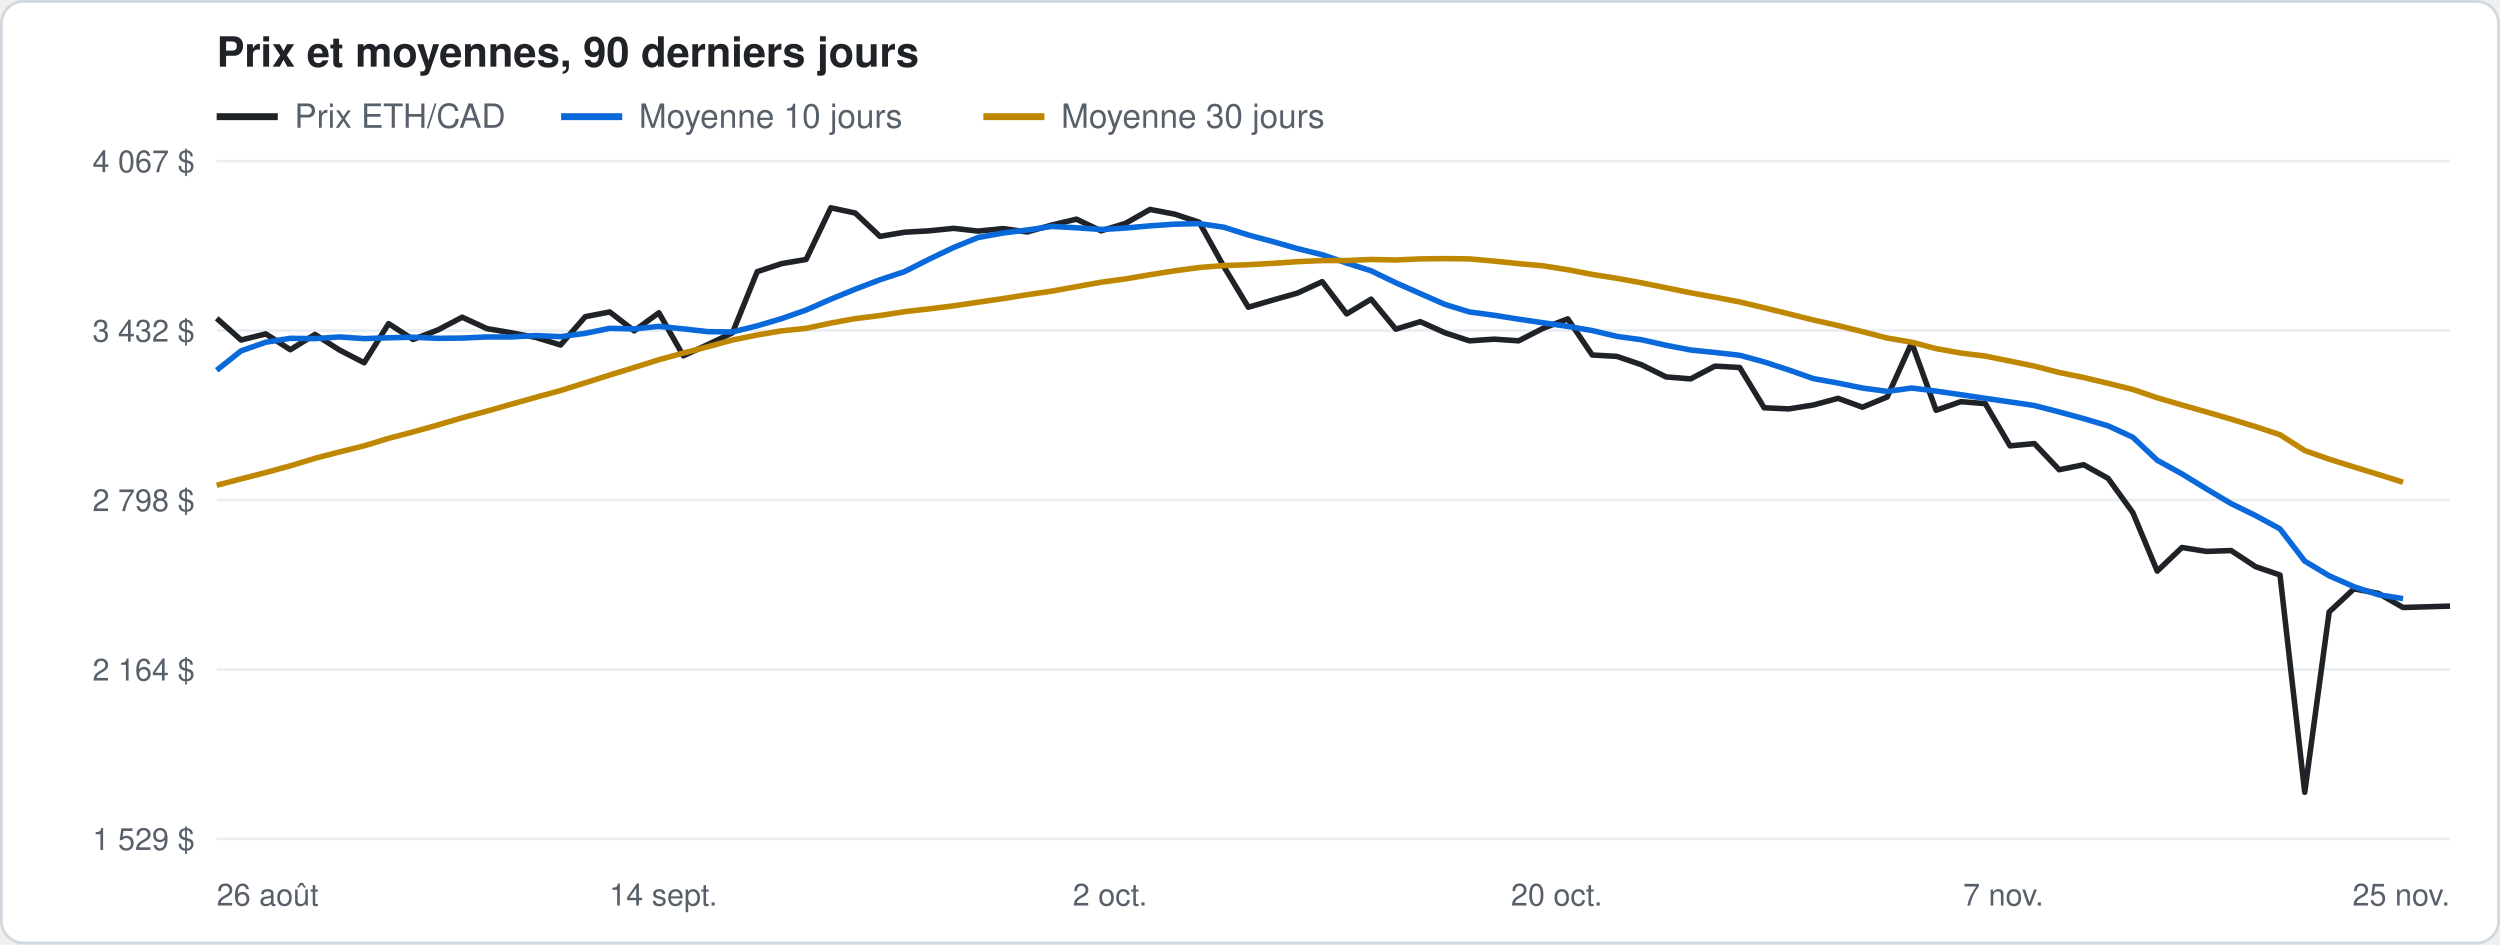
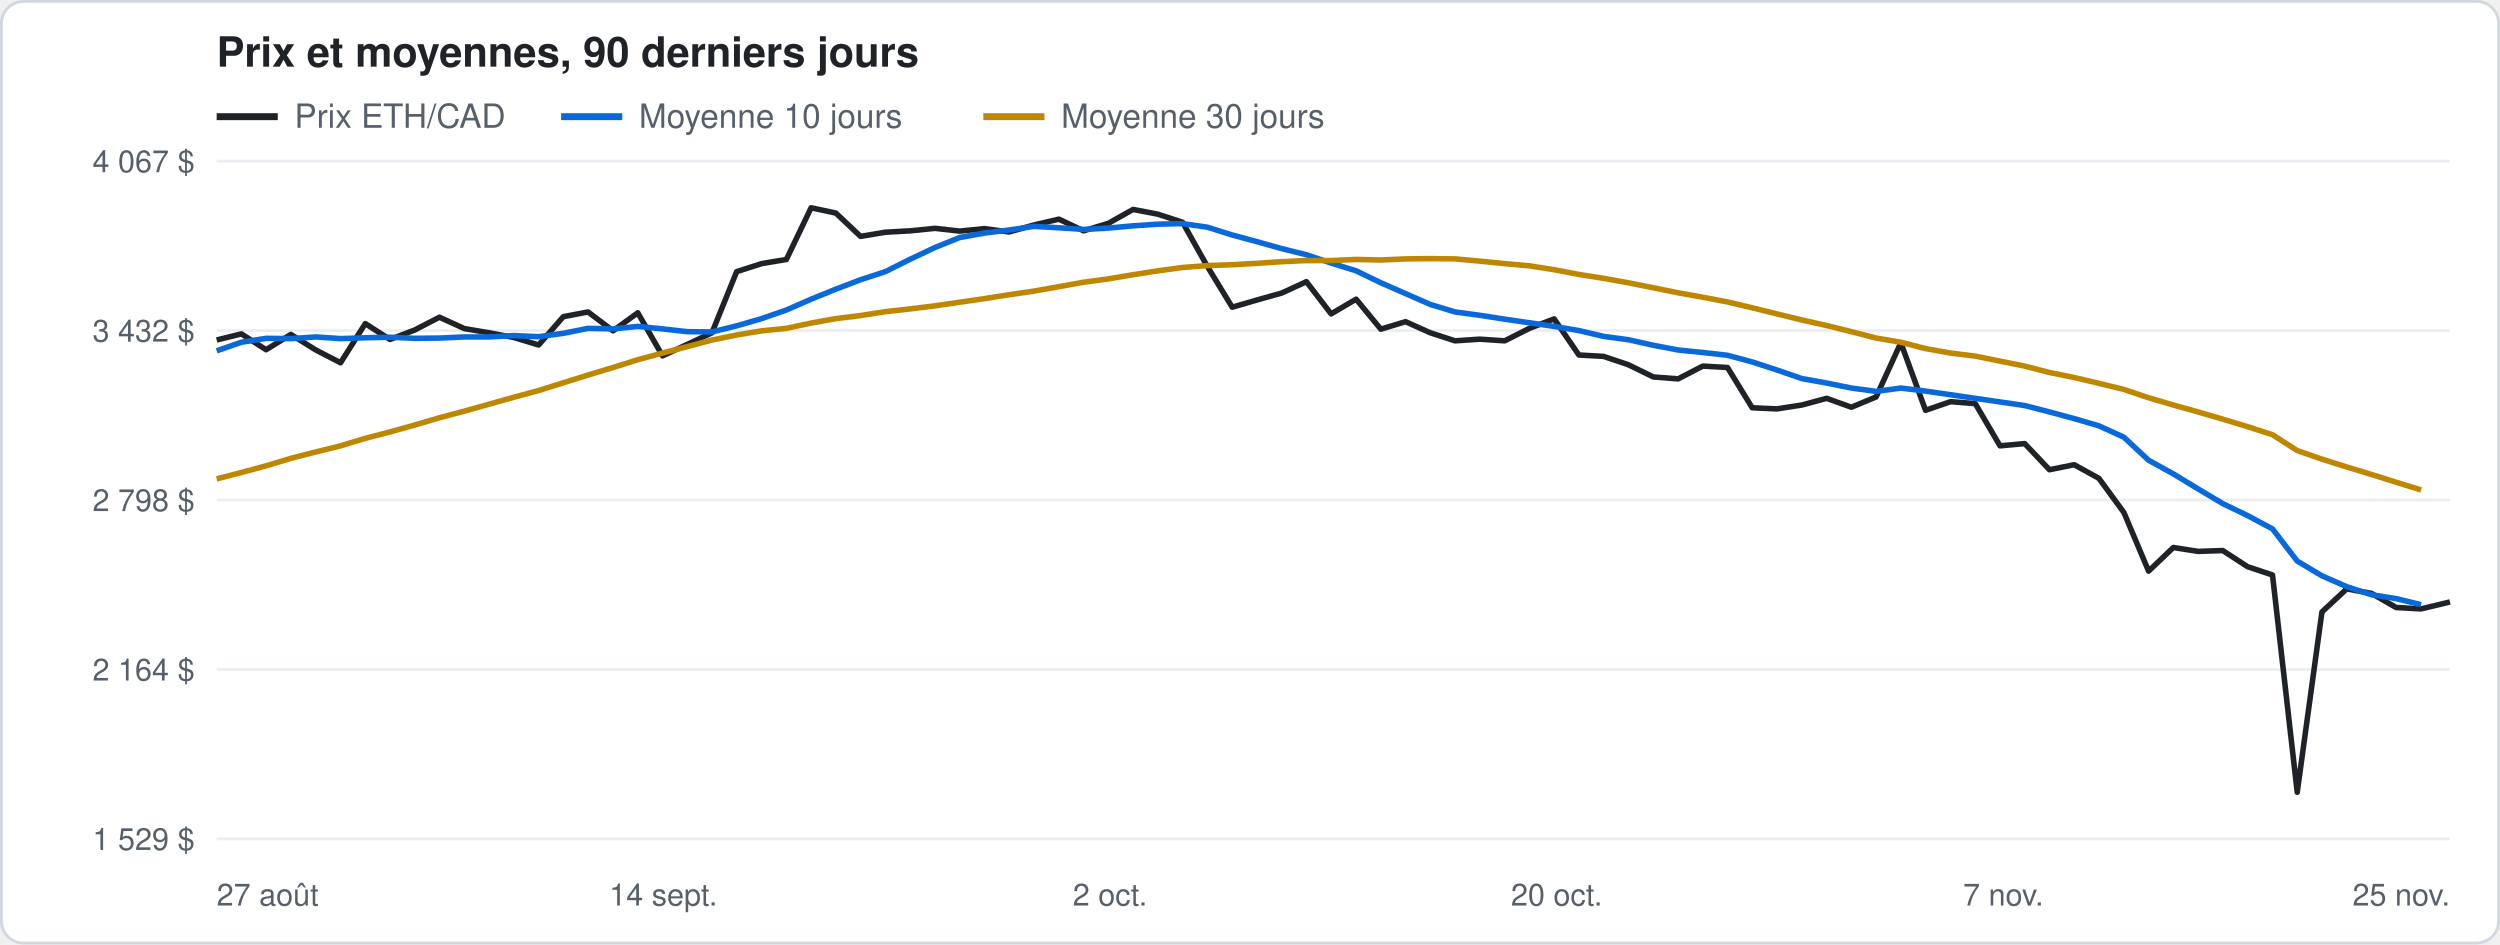
<svg xmlns="http://www.w3.org/2000/svg" width="900" height="340" viewBox="0 0 900 340" font-family="-apple-system, Segoe UI, Helvetica, Arial, sans-serif">
  <rect x="0.5" y="0.5" width="899" height="339" rx="8" fill="#ffffff" stroke="#d0d7de" />
  <text x="78" y="24" font-size="15" font-weight="600" fill="#1f2328">Prix et moyennes, 90 derniers jours</text>
  <line x1="78" y1="42" x2="100" y2="42" stroke="#1f2328" stroke-width="2.5" />
  <text x="106" y="46" font-size="12" fill="#57606a">Prix ETH/CAD</text>
  <line x1="202" y1="42" x2="224" y2="42" stroke="#0969da" stroke-width="2.5" />
  <text x="230" y="46" font-size="12" fill="#57606a">Moyenne 10 jours</text>
  <line x1="354" y1="42" x2="376" y2="42" stroke="#bf8700" stroke-width="2.5" />
  <text x="382" y="46" font-size="12" fill="#57606a">Moyenne 30 jours</text>
  <line x1="78" y1="302.0" x2="882" y2="302.0" stroke="#eaeef2" />
  <text x="70" y="306.0" font-size="11" fill="#57606a" text-anchor="end">1 529 $</text>
  <line x1="78" y1="241.0" x2="882" y2="241.0" stroke="#eaeef2" />
  <text x="70" y="245.0" font-size="11" fill="#57606a" text-anchor="end">2 164 $</text>
  <line x1="78" y1="180.0" x2="882" y2="180.0" stroke="#eaeef2" />
  <text x="70" y="184.0" font-size="11" fill="#57606a" text-anchor="end">2 798 $</text>
  <line x1="78" y1="119.0" x2="882" y2="119.0" stroke="#eaeef2" />
  <text x="70" y="123.0" font-size="11" fill="#57606a" text-anchor="end">3 432 $</text>
  <line x1="78" y1="58.0" x2="882" y2="58.0" stroke="#eaeef2" />
  <text x="70" y="62.0" font-size="11" fill="#57606a" text-anchor="end">4 067 $</text>
-   <text x="78.0" y="326" font-size="11" fill="#57606a" text-anchor="start">26 août</text>
+   <text x="78.0" y="326" font-size="11" fill="#57606a" text-anchor="start">27 août</text>
  <text x="238.8" y="326" font-size="11" fill="#57606a" text-anchor="middle">14 sept.</text>
  <text x="399.6" y="326" font-size="11" fill="#57606a" text-anchor="middle">2 oct.</text>
  <text x="560.4" y="326" font-size="11" fill="#57606a" text-anchor="middle">20 oct.</text>
  <text x="721.2" y="326" font-size="11" fill="#57606a" text-anchor="middle">7 nov.</text>
  <text x="882.0" y="326" font-size="11" fill="#57606a" text-anchor="end">25 nov.</text>
-   <polyline points="78.0,114.6 86.8,122.4 95.7,120.2 104.5,125.9 113.4,120.4 122.2,126.0 131.1,130.6 139.9,116.5 148.7,122.2 157.6,118.8 166.4,114.2 175.3,118.3 184.1,119.8 193.0,121.5 201.8,124.2 210.7,114.0 219.5,112.3 228.3,119.1 237.2,112.6 246.0,128.1 254.9,124.0 263.7,119.8 272.6,97.8 281.4,94.9 290.2,93.4 299.1,74.8 307.9,76.7 316.8,85.1 325.6,83.6 334.5,83.1 343.3,82.2 352.1,83.2 361.0,82.3 369.8,83.5 378.7,81.0 387.5,78.9 396.4,83.1 405.2,80.4 414.0,75.4 422.9,77.1 431.7,80.0 440.6,96.0 449.4,110.6 458.3,108.0 467.1,105.5 476.0,101.4 484.8,113.0 493.6,107.7 502.5,118.5 511.3,115.8 520.2,119.8 529.0,122.7 537.9,122.1 546.7,122.7 555.5,118.2 564.4,114.8 573.2,127.8 582.1,128.3 590.9,131.3 599.8,135.7 608.6,136.4 617.4,131.8 626.3,132.3 635.1,146.8 644.0,147.2 652.8,145.8 661.7,143.4 670.5,146.6 679.4,142.9 688.2,123.4 697.0,147.7 705.9,144.6 714.7,145.3 723.6,160.5 732.4,159.7 741.3,169.1 750.1,167.3 758.9,172.2 767.8,184.5 776.6,205.6 785.5,197.1 794.3,198.5 803.2,198.2 812.0,204.0 820.8,207.0 829.7,285.2 838.5,220.3 847.4,212.0 856.2,213.6 865.1,218.7 882.0,218.2" fill="none" stroke="#1f2328" stroke-width="2" stroke-linejoin="round" />
-   <polyline points="78.0,133.3 86.8,126.3 95.7,123.2 104.5,121.8 113.4,121.9 122.2,121.3 131.1,121.9 139.9,121.6 148.7,121.4 157.6,121.8 166.4,121.7 175.3,121.3 184.1,121.3 193.0,120.8 201.8,121.2 210.7,120.0 219.5,118.2 228.3,118.4 237.2,117.5 246.0,118.4 254.9,119.4 263.7,119.5 272.6,117.3 281.4,114.7 290.2,111.6 299.1,107.7 307.9,104.1 316.8,100.7 325.6,97.8 334.5,93.3 343.3,89.1 352.1,85.5 361.0,83.9 369.8,82.8 378.7,81.5 387.5,82.0 396.4,82.6 405.2,82.1 414.0,81.3 422.9,80.7 431.7,80.5 440.6,81.8 449.4,84.6 458.3,87.0 467.1,89.5 476.0,91.7 484.8,94.7 493.6,97.5 502.5,101.8 511.3,105.7 520.2,109.6 529.0,112.3 537.9,113.5 546.7,114.9 555.5,116.2 564.4,117.5 573.2,119.0 582.1,121.1 590.9,122.3 599.8,124.3 608.6,126.0 617.4,126.9 626.3,127.9 635.1,130.3 644.0,133.2 652.8,136.3 661.7,137.9 670.5,139.7 679.4,140.9 688.2,139.7 697.0,140.8 705.9,142.1 714.7,143.4 723.6,144.7 732.4,146.0 741.3,148.3 750.1,150.7 758.9,153.3 767.8,157.4 776.6,165.7 785.5,170.6 794.3,176.0 803.2,181.3 812.0,185.6 820.8,190.4 829.7,202.0 838.5,207.3 847.4,211.2 856.2,214.1 865.1,215.5" fill="none" stroke="#0969da" stroke-width="2" stroke-linejoin="round" />
-   <polyline points="78.0,174.7 86.8,172.4 95.7,170.1 104.5,167.7 113.4,165.0 122.2,162.7 131.1,160.5 139.9,157.8 148.7,155.5 157.6,153.0 166.4,150.4 175.3,148.0 184.1,145.5 193.0,143.0 201.8,140.6 210.7,137.8 219.5,135.0 228.3,132.3 237.2,129.5 246.0,127.1 254.9,124.8 263.7,122.4 272.6,120.6 281.4,119.1 290.2,118.2 299.1,116.3 307.9,114.7 316.8,113.6 325.6,112.2 334.5,111.2 343.3,110.1 352.1,108.8 361.0,107.5 369.8,106.1 378.7,104.8 387.5,103.2 396.4,101.6 405.2,100.4 414.0,98.9 422.9,97.5 431.7,96.3 440.6,95.6 449.4,95.3 458.3,94.8 467.1,94.2 476.0,93.8 484.8,93.8 493.6,93.4 502.5,93.6 511.3,93.2 520.2,93.1 529.0,93.2 537.9,94.0 546.7,94.9 555.5,95.7 564.4,97.1 573.2,98.8 582.1,100.2 590.9,101.8 599.8,103.6 608.6,105.4 617.4,107.0 626.3,108.7 635.1,110.8 644.0,113.0 652.8,115.2 661.7,117.2 670.5,119.4 679.4,121.7 688.2,123.2 697.0,125.5 705.9,127.1 714.7,128.2 723.6,130.0 732.4,131.8 741.3,134.1 750.1,135.9 758.9,138.0 767.8,140.2 776.6,143.2 785.5,145.8 794.3,148.3 803.2,150.9 812.0,153.6 820.8,156.5 829.7,162.2 838.5,165.3 847.4,168.1 856.2,170.8 865.1,173.6" fill="none" stroke="#bf8700" stroke-width="2" stroke-linejoin="round" />
+   <polyline points="78.0,122.4 86.9,120.2 95.8,125.9 104.7,120.4 113.7,126.0 122.6,130.6 131.5,116.5 140.4,122.2 149.3,118.8 158.2,114.2 167.2,118.3 176.1,119.8 185.0,121.5 193.9,124.2 202.8,114.0 211.7,112.3 220.7,119.1 229.6,112.6 238.5,128.1 247.4,124.0 256.3,119.8 265.2,97.8 274.2,94.9 283.1,93.4 292.0,74.8 300.9,76.7 309.8,85.1 318.7,83.6 327.7,83.1 336.6,82.2 345.5,83.2 354.4,82.3 363.3,83.5 372.2,81.0 381.2,78.9 390.1,83.1 399.0,80.4 407.9,75.4 416.8,77.1 425.7,80.0 434.7,96.0 443.6,110.6 452.5,108.0 461.4,105.5 470.3,101.4 479.2,113.0 488.2,107.7 497.1,118.5 506.0,115.8 514.9,119.8 523.8,122.7 532.7,122.1 541.7,122.7 550.6,118.2 559.5,114.8 568.4,127.8 577.3,128.3 586.2,131.3 595.2,135.7 604.1,136.4 613.0,131.8 621.9,132.3 630.8,146.8 639.7,147.2 648.7,145.8 657.6,143.4 666.5,146.6 675.4,142.9 684.3,123.4 693.2,147.7 702.2,144.6 711.1,145.3 720.0,160.5 728.9,159.7 737.8,169.1 746.7,167.3 755.6,172.2 764.6,184.5 773.5,205.6 782.4,197.1 791.3,198.5 800.2,198.2 809.1,204.0 818.1,207.0 827.0,285.2 835.9,220.3 844.8,212.0 853.7,213.6 862.6,218.7 871.6,219.2 882.0,216.7" fill="none" stroke="#1f2328" stroke-width="2" stroke-linejoin="round" />
+   <polyline points="78.0,126.3 86.9,123.2 95.8,121.8 104.7,121.9 113.7,121.3 122.6,121.9 131.5,121.6 140.4,121.4 149.3,121.8 158.2,121.7 167.2,121.3 176.1,121.3 185.0,120.8 193.9,121.2 202.8,120.0 211.7,118.2 220.7,118.4 229.6,117.5 238.5,118.4 247.4,119.4 256.3,119.5 265.2,117.3 274.2,114.7 283.1,111.6 292.0,107.7 300.9,104.1 309.8,100.7 318.7,97.8 327.7,93.3 336.6,89.1 345.5,85.5 354.4,83.9 363.3,82.8 372.2,81.5 381.2,82.0 390.1,82.6 399.0,82.1 407.9,81.3 416.8,80.7 425.7,80.5 434.7,81.8 443.6,84.6 452.5,87.0 461.4,89.5 470.3,91.7 479.2,94.7 488.2,97.5 497.1,101.8 506.0,105.7 514.9,109.6 523.8,112.3 532.7,113.5 541.7,114.9 550.6,116.2 559.5,117.5 568.4,119.0 577.3,121.1 586.2,122.3 595.2,124.3 604.1,126.0 613.0,126.9 621.9,127.9 630.8,130.3 639.7,133.2 648.7,136.3 657.6,137.9 666.5,139.7 675.4,140.9 684.3,139.7 693.2,140.8 702.2,142.1 711.1,143.4 720.0,144.7 728.9,146.0 737.8,148.3 746.7,150.7 755.6,153.3 764.6,157.4 773.5,165.7 782.4,170.6 791.3,176.0 800.2,181.3 809.1,185.6 818.1,190.4 827.0,202.0 835.9,207.3 844.8,211.2 853.7,214.1 862.6,215.5 871.6,217.7" fill="none" stroke="#0969da" stroke-width="2" stroke-linejoin="round" />
+   <polyline points="78.0,172.4 86.9,170.1 95.8,167.7 104.7,165.0 113.7,162.7 122.6,160.5 131.5,157.8 140.4,155.5 149.3,153.0 158.2,150.4 167.2,148.0 176.1,145.5 185.0,143.0 193.9,140.6 202.8,137.8 211.7,135.0 220.7,132.3 229.6,129.5 238.5,127.1 247.4,124.8 256.3,122.4 265.2,120.6 274.2,119.1 283.1,118.2 292.0,116.3 300.9,114.7 309.8,113.6 318.7,112.2 327.7,111.2 336.6,110.1 345.5,108.8 354.4,107.5 363.3,106.1 372.2,104.8 381.2,103.2 390.1,101.6 399.0,100.4 407.9,98.9 416.8,97.5 425.7,96.3 434.7,95.6 443.6,95.3 452.5,94.8 461.4,94.2 470.3,93.8 479.2,93.8 488.2,93.4 497.1,93.6 506.0,93.2 514.9,93.1 523.8,93.2 532.7,94.0 541.7,94.9 550.6,95.7 559.5,97.1 568.4,98.8 577.3,100.2 586.2,101.8 595.2,103.6 604.1,105.4 613.0,107.0 621.9,108.7 630.8,110.8 639.7,113.0 648.7,115.2 657.6,117.2 666.5,119.4 675.4,121.7 684.3,123.2 693.2,125.5 702.2,127.1 711.1,128.2 720.0,130.0 728.9,131.8 737.8,134.1 746.7,135.9 755.6,138.0 764.6,140.2 773.5,143.2 782.4,145.8 791.3,148.3 800.2,150.9 809.1,153.6 818.1,156.5 827.0,162.2 835.9,165.3 844.8,168.1 853.7,170.8 862.6,173.6 871.6,176.4" fill="none" stroke="#bf8700" stroke-width="2" stroke-linejoin="round" />
</svg>
